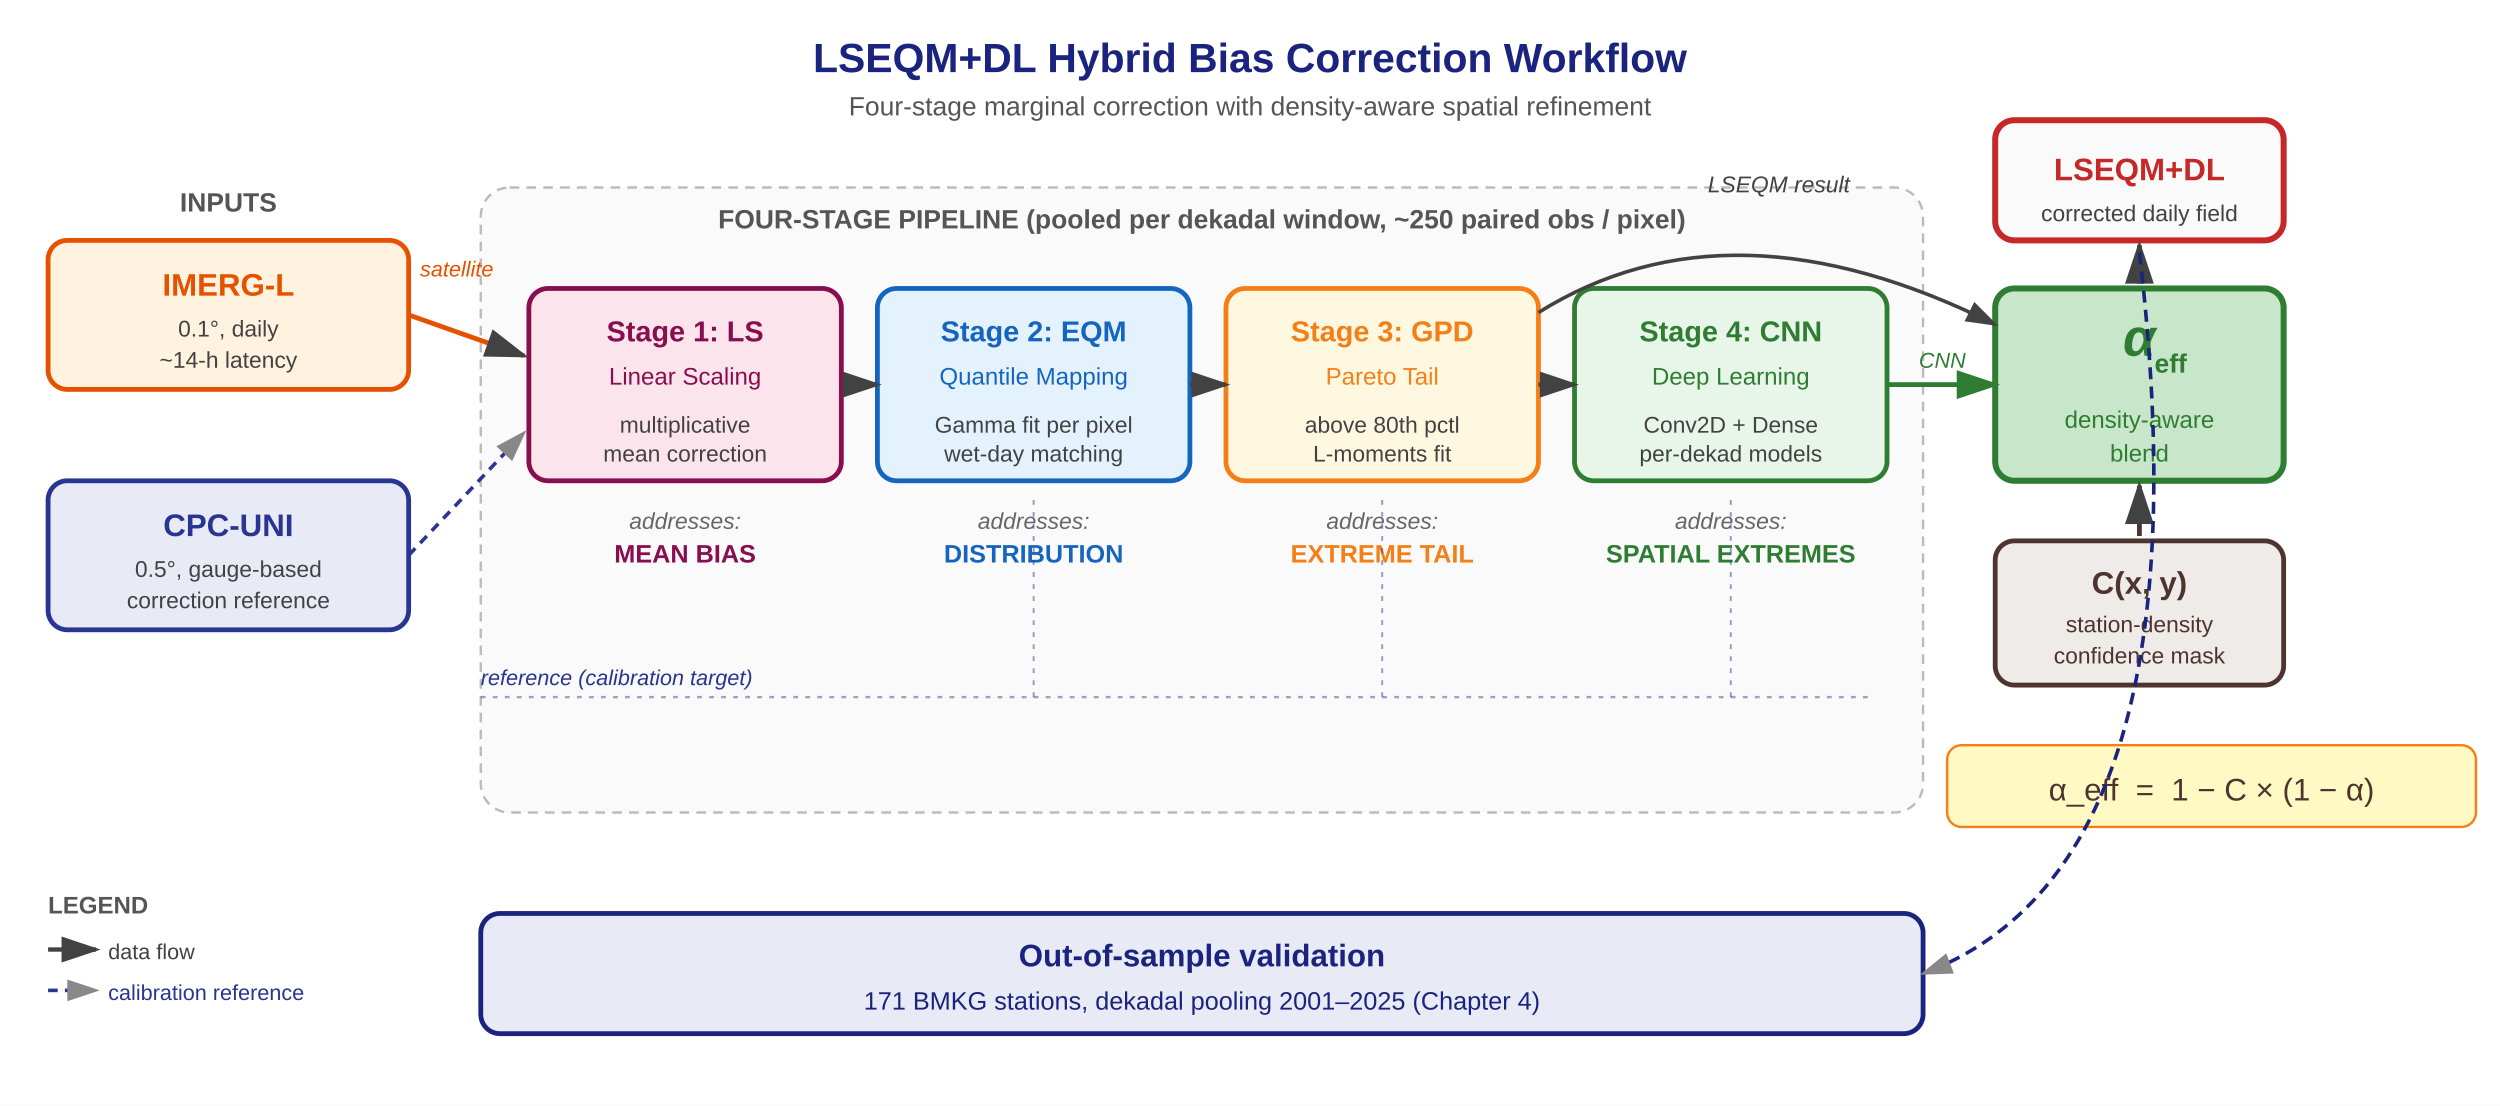
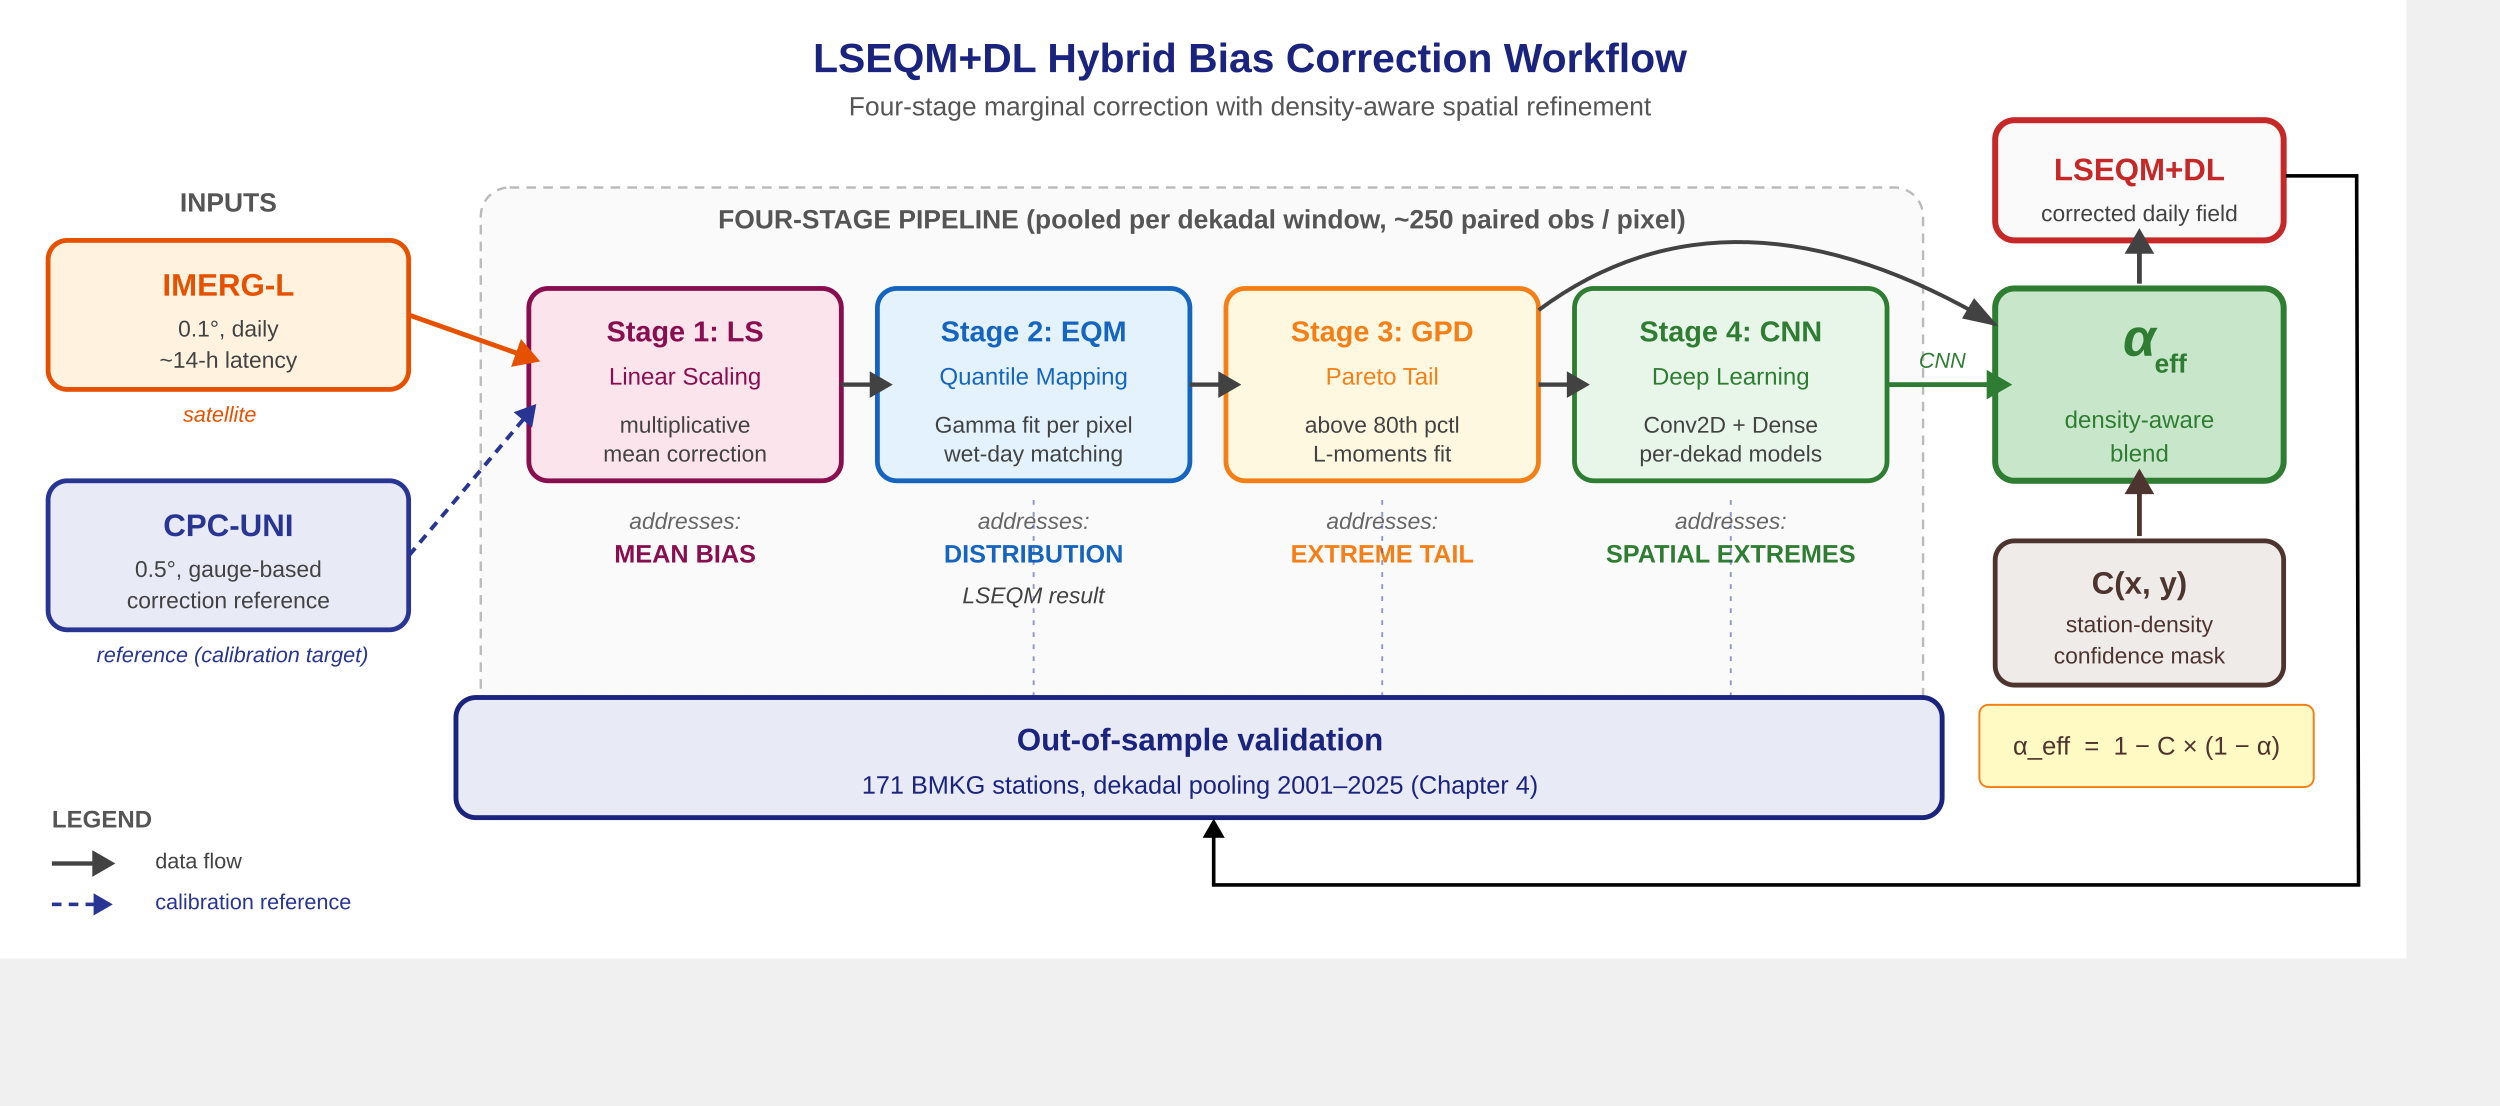
- <svg xmlns="http://www.w3.org/2000/svg" viewBox="0 0 1040 460" width="1040" height="460" font-family="Arial, Helvetica, sans-serif">
-   <rect width="1040" height="460" fill="#ffffff" />
-   <text x="520" y="30" text-anchor="middle" font-size="17" font-weight="bold" fill="#1a237e">
+ <svg xmlns="http://www.w3.org/2000/svg" viewBox="0 0 1040 460" width="1040" height="460" font-family="Arial, Helvetica, sans-serif" version="1.1" id="svg60">
+   <rect width="1001.04" height="398.777" fill="#ffffff" id="rect1" x="0" y="0" style="stroke-width:0.913" />
+   <text x="520" y="30" text-anchor="middle" font-size="17" font-weight="bold" fill="#1a237e" id="text1">
    LSEQM+DL Hybrid Bias Correction Workflow
  </text>
-   <text x="520" y="48" text-anchor="middle" font-size="11" fill="#555555">
+   <text x="520" y="48" text-anchor="middle" font-size="11" fill="#555555" id="text2">
    Four-stage marginal correction with density-aware spatial refinement
  </text>
-   <rect x="20" y="100" width="150" height="62" rx="8" fill="#fff3e0" stroke="#e65100" stroke-width="2" />
-   <text x="95" y="123" text-anchor="middle" font-size="13" font-weight="bold" fill="#e65100">IMERG-L</text>
-   <text x="95" y="140" text-anchor="middle" font-size="9.5" fill="#424242">0.1°, daily</text>
-   <text x="95" y="153" text-anchor="middle" font-size="9.5" fill="#424242">~14-h latency</text>
-   <rect x="20" y="200" width="150" height="62" rx="8" fill="#e8eaf6" stroke="#283593" stroke-width="2" />
-   <text x="95" y="223" text-anchor="middle" font-size="13" font-weight="bold" fill="#283593">CPC-UNI</text>
-   <text x="95" y="240" text-anchor="middle" font-size="9.5" fill="#424242">0.5°, gauge-based</text>
-   <text x="95" y="253" text-anchor="middle" font-size="9.5" fill="#424242">correction reference</text>
-   <text x="95" y="88" text-anchor="middle" font-size="11" font-weight="bold" fill="#555555">
+   <rect x="20" y="100" width="150" height="62" rx="8" fill="#fff3e0" stroke="#e65100" stroke-width="2" id="rect2" />
+   <text x="95" y="123" text-anchor="middle" font-size="13" font-weight="bold" fill="#e65100" id="text3">IMERG-L</text>
+   <text x="95" y="140" text-anchor="middle" font-size="9.5" fill="#424242" id="text4">0.1°, daily</text>
+   <text x="95" y="153" text-anchor="middle" font-size="9.5" fill="#424242" id="text5">~14-h latency</text>
+   <rect x="20" y="200" width="150" height="62" rx="8" fill="#e8eaf6" stroke="#283593" stroke-width="2" id="rect5" />
+   <text x="95" y="223" text-anchor="middle" font-size="13" font-weight="bold" fill="#283593" id="text6">CPC-UNI</text>
+   <text x="95" y="240" text-anchor="middle" font-size="9.5" fill="#424242" id="text7">0.5°, gauge-based</text>
+   <text x="95" y="253" text-anchor="middle" font-size="9.5" fill="#424242" id="text8">correction reference</text>
+   <text x="95" y="88" text-anchor="middle" font-size="11" font-weight="bold" fill="#555555" id="text9">
    INPUTS
  </text>
-   <rect x="200" y="78" width="600" height="260" rx="12" fill="#fafafa" stroke="#bbbbbb" stroke-width="1" stroke-dasharray="4,3" />
-   <text x="500" y="95" text-anchor="middle" font-size="11" font-weight="bold" fill="#555555">
+   <rect x="200" y="78" width="600" height="260" rx="12" fill="#fafafa" stroke="#bbbbbb" stroke-width="1" stroke-dasharray="4,3" id="rect9" />
+   <text x="500" y="95" text-anchor="middle" font-size="11" font-weight="bold" fill="#555555" id="text10">
    FOUR-STAGE PIPELINE  (pooled per dekadal window, ~250 paired obs / pixel)
  </text>
-   <rect x="220" y="120" width="130" height="80" rx="8" fill="#fce4ec" stroke="#880e4f" stroke-width="2" />
-   <text x="285" y="142" text-anchor="middle" font-size="12" font-weight="bold" fill="#880e4f">Stage 1: LS</text>
-   <text x="285" y="160" text-anchor="middle" font-size="10" fill="#880e4f">Linear Scaling</text>
-   <text x="285" y="180" text-anchor="middle" font-size="9.5" fill="#424242">multiplicative</text>
-   <text x="285" y="192" text-anchor="middle" font-size="9.5" fill="#424242">mean correction</text>
-   <text x="285" y="220" text-anchor="middle" font-size="9.5" font-style="italic" fill="#666666">addresses:</text>
-   <text x="285" y="234" text-anchor="middle" font-size="10.5" font-weight="bold" fill="#880e4f">MEAN BIAS</text>
-   <rect x="365" y="120" width="130" height="80" rx="8" fill="#e3f2fd" stroke="#1565c0" stroke-width="2" />
-   <text x="430" y="142" text-anchor="middle" font-size="12" font-weight="bold" fill="#1565c0">Stage 2: EQM</text>
-   <text x="430" y="160" text-anchor="middle" font-size="10" fill="#1565c0">Quantile Mapping</text>
-   <text x="430" y="180" text-anchor="middle" font-size="9.5" fill="#424242">Gamma fit per pixel</text>
-   <text x="430" y="192" text-anchor="middle" font-size="9.5" fill="#424242">wet-day matching</text>
-   <text x="430" y="220" text-anchor="middle" font-size="9.5" font-style="italic" fill="#666666">addresses:</text>
-   <text x="430" y="234" text-anchor="middle" font-size="10.5" font-weight="bold" fill="#1565c0">DISTRIBUTION</text>
-   <rect x="510" y="120" width="130" height="80" rx="8" fill="#fff8e1" stroke="#f57f17" stroke-width="2" />
-   <text x="575" y="142" text-anchor="middle" font-size="12" font-weight="bold" fill="#f57f17">Stage 3: GPD</text>
-   <text x="575" y="160" text-anchor="middle" font-size="10" fill="#f57f17">Pareto Tail</text>
-   <text x="575" y="180" text-anchor="middle" font-size="9.5" fill="#424242">above 80th pctl</text>
-   <text x="575" y="192" text-anchor="middle" font-size="9.5" fill="#424242">L-moments fit</text>
-   <text x="575" y="220" text-anchor="middle" font-size="9.5" font-style="italic" fill="#666666">addresses:</text>
-   <text x="575" y="234" text-anchor="middle" font-size="10.5" font-weight="bold" fill="#f57f17">EXTREME TAIL</text>
-   <rect x="655" y="120" width="130" height="80" rx="8" fill="#e8f5e9" stroke="#2e7d32" stroke-width="2" />
-   <text x="720" y="142" text-anchor="middle" font-size="12" font-weight="bold" fill="#2e7d32">Stage 4: CNN</text>
-   <text x="720" y="160" text-anchor="middle" font-size="10" fill="#2e7d32">Deep Learning</text>
-   <text x="720" y="180" text-anchor="middle" font-size="9.5" fill="#424242">Conv2D + Dense</text>
-   <text x="720" y="192" text-anchor="middle" font-size="9.5" fill="#424242">per-dekad models</text>
-   <text x="720" y="220" text-anchor="middle" font-size="9.5" font-style="italic" fill="#666666">addresses:</text>
-   <text x="720" y="234" text-anchor="middle" font-size="10.5" font-weight="bold" fill="#2e7d32">SPATIAL EXTREMES</text>
-   <defs>
+   <rect x="220" y="120" width="130" height="80" rx="8" fill="#fce4ec" stroke="#880e4f" stroke-width="2" id="rect10" />
+   <text x="285" y="142" text-anchor="middle" font-size="12" font-weight="bold" fill="#880e4f" id="text11">Stage 1: LS</text>
+   <text x="285" y="160" text-anchor="middle" font-size="10" fill="#880e4f" id="text12">Linear Scaling</text>
+   <text x="285" y="180" text-anchor="middle" font-size="9.5" fill="#424242" id="text13">multiplicative</text>
+   <text x="285" y="192" text-anchor="middle" font-size="9.5" fill="#424242" id="text14">mean correction</text>
+   <text x="285" y="220" text-anchor="middle" font-size="9.5" font-style="italic" fill="#666666" id="text15">addresses:</text>
+   <text x="285" y="234" text-anchor="middle" font-size="10.5" font-weight="bold" fill="#880e4f" id="text16">MEAN BIAS</text>
+   <rect x="365" y="120" width="130" height="80" rx="8" fill="#e3f2fd" stroke="#1565c0" stroke-width="2" id="rect16" />
+   <text x="430" y="142" text-anchor="middle" font-size="12" font-weight="bold" fill="#1565c0" id="text17">Stage 2: EQM</text>
+   <text x="430" y="160" text-anchor="middle" font-size="10" fill="#1565c0" id="text18">Quantile Mapping</text>
+   <text x="430" y="180" text-anchor="middle" font-size="9.5" fill="#424242" id="text19">Gamma fit per pixel</text>
+   <text x="430" y="192" text-anchor="middle" font-size="9.5" fill="#424242" id="text20">wet-day matching</text>
+   <text x="430" y="220" text-anchor="middle" font-size="9.5" font-style="italic" fill="#666666" id="text21">addresses:</text>
+   <text x="430" y="234" text-anchor="middle" font-size="10.5" font-weight="bold" fill="#1565c0" id="text22">DISTRIBUTION</text>
+   <rect x="510" y="120" width="130" height="80" rx="8" fill="#fff8e1" stroke="#f57f17" stroke-width="2" id="rect22" />
+   <text x="575" y="142" text-anchor="middle" font-size="12" font-weight="bold" fill="#f57f17" id="text23">Stage 3: GPD</text>
+   <text x="575" y="160" text-anchor="middle" font-size="10" fill="#f57f17" id="text24">Pareto Tail</text>
+   <text x="575" y="180" text-anchor="middle" font-size="9.5" fill="#424242" id="text25">above 80th pctl</text>
+   <text x="575" y="192" text-anchor="middle" font-size="9.5" fill="#424242" id="text26">L-moments fit</text>
+   <text x="575" y="220" text-anchor="middle" font-size="9.5" font-style="italic" fill="#666666" id="text27">addresses:</text>
+   <text x="575" y="234" text-anchor="middle" font-size="10.5" font-weight="bold" fill="#f57f17" id="text28">EXTREME TAIL</text>
+   <rect x="655" y="120" width="130" height="80" rx="8" fill="#e8f5e9" stroke="#2e7d32" stroke-width="2" id="rect28" />
+   <text x="720" y="142" text-anchor="middle" font-size="12" font-weight="bold" fill="#2e7d32" id="text29">Stage 4: CNN</text>
+   <text x="720" y="160" text-anchor="middle" font-size="10" fill="#2e7d32" id="text30">Deep Learning</text>
+   <text x="720" y="180" text-anchor="middle" font-size="9.5" fill="#424242" id="text31">Conv2D + Dense</text>
+   <text x="720" y="192" text-anchor="middle" font-size="9.5" fill="#424242" id="text32">per-dekad models</text>
+   <text x="720" y="220" text-anchor="middle" font-size="9.5" font-style="italic" fill="#666666" id="text33">addresses:</text>
+   <text x="720" y="234" text-anchor="middle" font-size="10.5" font-weight="bold" fill="#2e7d32" id="text34">SPATIAL EXTREMES</text>
+   <defs id="defs36">
+     <marker style="overflow:visible" id="marker69" refX="0" refY="0" orient="auto-start-reverse" markerWidth="1" markerHeight="1" viewBox="0 0 1 1" preserveAspectRatio="xMidYMid">
+       <path transform="scale(0.5)" style="fill:context-stroke;fill-rule:evenodd;stroke:context-stroke;stroke-width:1pt" d="M 5.77,0 -2.88,5 V -5 Z" id="path69" />
+     </marker>
+     <marker style="overflow:visible" id="marker68" refX="0" refY="0" orient="auto-start-reverse" markerWidth="1" markerHeight="1" viewBox="0 0 1 1" preserveAspectRatio="xMidYMid">
+       <path transform="scale(0.5)" style="fill:context-stroke;fill-rule:evenodd;stroke:context-stroke;stroke-width:1pt" d="M 5.77,0 -2.88,5 V -5 Z" id="path68" />
+     </marker>
+     <marker style="overflow:visible" id="marker66" refX="0" refY="0" orient="auto-start-reverse" markerWidth="1" markerHeight="1" viewBox="0 0 1 1" preserveAspectRatio="xMidYMid">
+       <path transform="scale(0.5)" style="fill:context-stroke;fill-rule:evenodd;stroke:context-stroke;stroke-width:1pt" d="M 5.77,0 -2.88,5 V -5 Z" id="path66" />
+     </marker>
+     <marker style="overflow:visible" id="marker65" refX="0" refY="0" orient="auto-start-reverse" markerWidth="1" markerHeight="1" viewBox="0 0 1 1" preserveAspectRatio="xMidYMid">
+       <path transform="scale(0.5)" style="fill:context-stroke;fill-rule:evenodd;stroke:context-stroke;stroke-width:1pt" d="M 5.77,0 -2.88,5 V -5 Z" id="path65" />
+     </marker>
+     <marker style="overflow:visible" id="marker64" refX="0" refY="0" orient="auto-start-reverse" markerWidth="1" markerHeight="1" viewBox="0 0 1 1" preserveAspectRatio="xMidYMid">
+       <path transform="scale(0.5)" style="fill:context-stroke;fill-rule:evenodd;stroke:context-stroke;stroke-width:1pt" d="M 5.77,0 -2.88,5 V -5 Z" id="path64" />
+     </marker>
+     <marker style="overflow:visible" id="marker63" refX="0" refY="0" orient="auto-start-reverse" markerWidth="1" markerHeight="1" viewBox="0 0 1 1" preserveAspectRatio="xMidYMid">
+       <path transform="scale(0.5)" style="fill:context-stroke;fill-rule:evenodd;stroke:context-stroke;stroke-width:1pt" d="M 5.77,0 -2.88,5 V -5 Z" id="path63" />
+     </marker>
+     <marker style="overflow:visible" id="marker62" refX="0" refY="0" orient="auto-start-reverse" markerWidth="1" markerHeight="1" viewBox="0 0 1 1" preserveAspectRatio="xMidYMid">
+       <path transform="scale(0.5)" style="fill:context-stroke;fill-rule:evenodd;stroke:context-stroke;stroke-width:1pt" d="M 5.77,0 -2.88,5 V -5 Z" id="path62" />
+     </marker>
+     <marker style="overflow:visible" id="marker61" refX="0" refY="0" orient="auto-start-reverse" markerWidth="1" markerHeight="1" viewBox="0 0 1 1" preserveAspectRatio="xMidYMid">
+       <path transform="scale(0.5)" style="fill:context-stroke;fill-rule:evenodd;stroke:context-stroke;stroke-width:1pt" d="M 5.77,0 -2.88,5 V -5 Z" id="path61" />
+     </marker>
+     <marker style="overflow:visible" id="marker60" refX="0" refY="0" orient="auto-start-reverse" markerWidth="1" markerHeight="1" viewBox="0 0 1 1" preserveAspectRatio="xMidYMid">
+       <path transform="scale(0.5)" style="fill:context-stroke;fill-rule:evenodd;stroke:context-stroke;stroke-width:1pt" d="M 5.77,0 -2.88,5 V -5 Z" id="path60" />
+     </marker>
+     <marker style="overflow:visible" id="Triangle" refX="0" refY="0" orient="auto-start-reverse" markerWidth="1" markerHeight="1" viewBox="0 0 1 1" preserveAspectRatio="xMidYMid">
+       <path transform="scale(0.5)" style="fill:context-stroke;fill-rule:evenodd;stroke:context-stroke;stroke-width:1pt" d="M 5.77,0 -2.88,5 V -5 Z" id="path135" />
+     </marker>
    <marker id="arrow" markerWidth="10" markerHeight="10" refX="8" refY="3" orient="auto">
-       <polygon points="0 0, 9 3, 0 6" fill="#424242" />
+       <polygon points="0 0, 9 3, 0 6" fill="#424242" id="polygon34" />
    </marker>
    <marker id="arrow-ref" markerWidth="10" markerHeight="10" refX="8" refY="3" orient="auto">
-       <polygon points="0 0, 9 3, 0 6" fill="#888888" />
+       <polygon points="0 0, 9 3, 0 6" fill="#888888" id="polygon35" />
    </marker>
    <marker id="arrow-blend" markerWidth="10" markerHeight="10" refX="8" refY="3" orient="auto">
-       <polygon points="0 0, 9 3, 0 6" fill="#2e7d32" />
+       <polygon points="0 0, 9 3, 0 6" fill="#2e7d32" id="polygon36" />
+     </marker>
+     <marker id="arrow-6" markerWidth="10" markerHeight="10" refX="8" refY="3" orient="auto">
+       <polygon points="9,3 0,6 0,0 " fill="#424242" id="polygon34-6" />
    </marker>
  </defs>
-   <line x1="350" y1="160" x2="365" y2="160" stroke="#424242" stroke-width="1.8" marker-end="url(#arrow)" />
-   <line x1="495" y1="160" x2="510" y2="160" stroke="#424242" stroke-width="1.8" marker-end="url(#arrow)" />
-   <line x1="640" y1="160" x2="655" y2="160" stroke="#424242" stroke-width="1.8" marker-end="url(#arrow)" />
-   <line x1="170" y1="131" x2="218" y2="148" stroke="#e65100" stroke-width="2" marker-end="url(#arrow)" />
-   <text x="190" y="115" text-anchor="middle" font-size="9" fill="#e65100" font-style="italic">satellite</text>
-   <line x1="170" y1="231" x2="218" y2="180" stroke="#283593" stroke-width="1.5" stroke-dasharray="4,3" marker-end="url(#arrow-ref)" />
-   <text x="200" y="285" text-anchor="start" font-size="9" fill="#283593" font-style="italic">reference (calibration target)</text>
-   <line x1="200" y1="290" x2="780" y2="290" stroke="#283593" stroke-width="1" stroke-dasharray="2,3" opacity="0.45" />
-   <line x1="430" y1="290" x2="430" y2="205" stroke="#283593" stroke-width="0.8" stroke-dasharray="2,3" opacity="0.5" />
-   <line x1="575" y1="290" x2="575" y2="205" stroke="#283593" stroke-width="0.8" stroke-dasharray="2,3" opacity="0.5" />
-   <line x1="720" y1="290" x2="720" y2="205" stroke="#283593" stroke-width="0.8" stroke-dasharray="2,3" opacity="0.5" />
-   <rect x="830" y="120" width="120" height="80" rx="8" fill="#c8e6c9" stroke="#2e7d32" stroke-width="2.5" />
-   <text x="890" y="148" text-anchor="middle" font-size="22" font-weight="bold" fill="#2e7d32" font-style="italic">α</text>
-   <text x="903" y="155" text-anchor="middle" font-size="11" font-weight="bold" fill="#2e7d32">eff</text>
-   <text x="890" y="178" text-anchor="middle" font-size="10" fill="#2e7d32">density-aware</text>
-   <text x="890" y="192" text-anchor="middle" font-size="10" fill="#2e7d32">blend</text>
-   <path d="M 640 130 Q 720 80, 830 135" fill="none" stroke="#424242" stroke-width="1.5" marker-end="url(#arrow)" />
-   <text x="740" y="80" text-anchor="middle" font-size="9.5" fill="#424242" font-style="italic">LSEQM result</text>
-   <line x1="785" y1="160" x2="830" y2="160" stroke="#2e7d32" stroke-width="2" marker-end="url(#arrow-blend)" />
-   <text x="808" y="153" text-anchor="middle" font-size="9" fill="#2e7d32" font-style="italic">CNN</text>
-   <rect x="830" y="50" width="120" height="50" rx="8" fill="#fafafa" stroke="#c62828" stroke-width="2.5" />
-   <text x="890" y="75" text-anchor="middle" font-size="13" font-weight="bold" fill="#c62828">LSEQM+DL</text>
-   <text x="890" y="92" text-anchor="middle" font-size="9.5" fill="#424242">corrected daily field</text>
-   <line x1="890" y1="118" x2="890" y2="102" stroke="#424242" stroke-width="2" marker-end="url(#arrow)" />
-   <rect x="830" y="225" width="120" height="60" rx="8" fill="#efebe9" stroke="#4e342e" stroke-width="2" />
-   <text x="890" y="247" text-anchor="middle" font-size="13" font-weight="bold" fill="#4e342e">C(x, y)</text>
-   <text x="890" y="263" text-anchor="middle" font-size="9.5" fill="#4e342e">station-density</text>
-   <text x="890" y="276" text-anchor="middle" font-size="9.5" fill="#4e342e">confidence mask</text>
-   <line x1="890" y1="223" x2="890" y2="202" stroke="#4e342e" stroke-width="2" marker-end="url(#arrow)" />
-   <rect x="810" y="310" width="220" height="34" rx="6" fill="#fff9c4" stroke="#f57f17" stroke-width="1" />
-   <text x="920" y="333" text-anchor="middle" font-size="13" fill="#4e342e">
-     α_eff  =  1 − C × (1 − α)
-   </text>
-   <rect x="200" y="380" width="600" height="50" rx="8" fill="#e8eaf6" stroke="#1a237e" stroke-width="2" />
-   <text x="500" y="402" text-anchor="middle" font-size="13" font-weight="bold" fill="#1a237e">
-     Out-of-sample validation
-   </text>
-   <text x="500" y="420" text-anchor="middle" font-size="10.5" fill="#1a237e">
-     171 BMKG stations, dekadal pooling 2001–2025  (Chapter 4)
-   </text>
-   <path d="M 890 105 Q 920 360, 800 405" fill="none" stroke="#1a237e" stroke-width="1.5" stroke-dasharray="5,3" marker-end="url(#arrow-ref)" />
-   <text x="20" y="380" text-anchor="start" font-size="10" font-weight="bold" fill="#555555">LEGEND</text>
-   <line x1="20" y1="395" x2="40" y2="395" stroke="#424242" stroke-width="1.8" marker-end="url(#arrow)" />
-   <text x="45" y="399" text-anchor="start" font-size="9" fill="#424242">data flow</text>
-   <line x1="20" y1="412" x2="40" y2="412" stroke="#283593" stroke-width="1.5" stroke-dasharray="4,3" marker-end="url(#arrow-ref)" />
-   <text x="45" y="416" text-anchor="start" font-size="9" fill="#283593">calibration reference</text>
+   <line x1="350" y1="160" x2="365" y2="160" stroke="#424242" stroke-width="1.8" marker-end="url(#arrow)" id="line36" style="marker-end:url(#marker61)" />
+   <line x1="495" y1="160" x2="510" y2="160" stroke="#424242" stroke-width="1.8" marker-end="url(#arrow)" id="line37" style="marker-end:url(#marker60)" />
+   <line x1="640" y1="160" x2="655" y2="160" stroke="#424242" stroke-width="1.8" marker-end="url(#arrow)" id="line38" style="marker-end:url(#Triangle)" />
+   <line x1="170" y1="131" x2="218" y2="148" stroke="#e65100" stroke-width="2" marker-end="url(#arrow)" id="line39" style="marker-end:url(#marker68)" />
+   <text x="91.407" y="175.428" text-anchor="middle" font-size="9px" fill="#e65100" font-style="italic" id="text39">satellite</text>
+   <line x1="170.142" y1="231.059" x2="219.369" y2="172.489" stroke="#283593" stroke-width="1.628" stroke-dasharray="4, 3" marker-end="url(#arrow-ref)" id="line40" style="marker-end:url(#marker69)" />
+   <text x="40.183" y="275.459" text-anchor="start" font-size="9px" fill="#283593" font-style="italic" id="text40">reference (calibration target)</text>
+   <line x1="200" y1="290" x2="799.878" y2="290" stroke="#283593" stroke-width="1.017" stroke-dasharray="2, 3" opacity="0.45" id="line41" />
+   <line x1="430" y1="290" x2="430" y2="205" stroke="#283593" stroke-width="0.8" stroke-dasharray="2,3" opacity="0.5" id="line42" />
+   <line x1="575" y1="290" x2="575" y2="205" stroke="#283593" stroke-width="0.8" stroke-dasharray="2,3" opacity="0.5" id="line43" />
+   <line x1="720" y1="290" x2="720" y2="205" stroke="#283593" stroke-width="0.8" stroke-dasharray="2,3" opacity="0.5" id="line44" />
+   <rect x="830" y="120" width="120" height="80" rx="8" fill="#c8e6c9" stroke="#2e7d32" stroke-width="2.5" id="rect44" />
+   <text x="890" y="148" text-anchor="middle" font-size="22" font-weight="bold" fill="#2e7d32" font-style="italic" id="text44">α</text>
+   <text x="903" y="155" text-anchor="middle" font-size="11" font-weight="bold" fill="#2e7d32" id="text45">eff</text>
+   <text x="890" y="178" text-anchor="middle" font-size="10" fill="#2e7d32" id="text46">density-aware</text>
+   <text x="890" y="192" text-anchor="middle" font-size="10" fill="#2e7d32" id="text47">blend</text>
+   <path d="m 640.071,129.004 q 79.941,-59.467 189.859,5.947" fill="none" stroke="#424242" stroke-width="1.635" marker-end="url(#arrow)" id="path47" />
+   <text x="429.908" y="250.948" text-anchor="middle" font-size="9.5px" fill="#424242" font-style="italic" id="text48">LSEQM result</text>
+   <line x1="785" y1="160" x2="830" y2="160" stroke="#2e7d32" stroke-width="2" marker-end="url(#arrow-blend)" id="line48" style="marker-end:url(#marker62)" />
+   <text x="808" y="153" text-anchor="middle" font-size="9" fill="#2e7d32" font-style="italic" id="text49">CNN</text>
+   <rect x="830" y="50" width="120" height="50" rx="8" fill="#fafafa" stroke="#c62828" stroke-width="2.5" id="rect49" />
+   <text x="890" y="75" text-anchor="middle" font-size="13" font-weight="bold" fill="#c62828" id="text50">LSEQM+DL</text>
+   <text x="890" y="92" text-anchor="middle" font-size="9.5" fill="#424242" id="text51">corrected daily field</text>
+   <line x1="890" y1="118" x2="890" y2="102" stroke="#424242" stroke-width="2" marker-end="url(#arrow)" id="line51" style="marker-end:url(#marker65)" />
+   <rect x="830" y="225" width="120" height="60" rx="8" fill="#efebe9" stroke="#4e342e" stroke-width="2" id="rect51" />
+   <text x="890" y="247" text-anchor="middle" font-size="13" font-weight="bold" fill="#4e342e" id="text52">C(x, y)</text>
+   <text x="890" y="263" text-anchor="middle" font-size="9.5" fill="#4e342e" id="text53">station-density</text>
+   <text x="890" y="276" text-anchor="middle" font-size="9.5" fill="#4e342e" id="text54">confidence mask</text>
+   <line x1="890" y1="223" x2="890" y2="202" stroke="#4e342e" stroke-width="2" marker-end="url(#arrow)" id="line54" style="marker-end:url(#marker66)" />
+   <rect x="823.416" y="293.202" width="139.102" height="34.202" rx="3.794" fill="#fff9c4" stroke="#f57f17" stroke-width="0.798" id="rect54" />
+   <text x="892.966" y="313.917" text-anchor="middle" font-size="13" fill="#4e342e" id="text55" style="font-style:normal;font-variant:normal;font-weight:normal;font-stretch:normal;font-size:10.667px;font-family:Arial, Helvetica, sans-serif;-inkscape-font-specification:'Arial, Helvetica, sans-serif, Normal';font-variant-ligatures:normal;font-variant-caps:normal;font-variant-numeric:normal;font-variant-east-asian:normal;text-anchor:middle;fill:#4e342e">α_eff  =  1 − C × (1 − α)</text>
+   <rect x="189.678" y="290.168" width="618.258" height="49.97" rx="8.243" fill="#e8eaf6" stroke="#1a237e" stroke-width="2.03" id="rect55" />
+   <text x="499.205" y="312.153" text-anchor="middle" font-size="13px" font-weight="bold" fill="#1a237e" id="text56">Out-of-sample validation</text>
+   <text x="499.205" y="330.153" text-anchor="middle" font-size="10.5px" fill="#1a237e" id="text57">171 BMKG stations, dekadal pooling 2001–2025 (Chapter 4)</text>
+   <text x="21.59" y="344.22" text-anchor="start" font-size="10px" font-weight="bold" fill="#555555" id="text58">LEGEND</text>
+   <line x1="21.59" y1="359.22" x2="41.59" y2="359.22" stroke="#424242" stroke-width="1.8" marker-end="url(#arrow)" id="line58" style="marker-end:url(#marker63)" />
+   <text x="64.59" y="361.22" text-anchor="start" font-size="9px" fill="#424242" id="text59">data flow</text>
+   <line x1="21.59" y1="376.22" x2="41.59" y2="376.22" stroke="#283593" stroke-width="1.5" stroke-dasharray="4, 3" marker-end="url(#arrow-ref)" id="line59" style="marker-end:url(#marker64)" />
+   <text x="64.59" y="378.22" text-anchor="start" font-size="9px" fill="#283593" id="text60">calibration reference</text>
+   <path style="fill:none;stroke:#000000;stroke-width:1.5;stroke-miterlimit:3.2;marker-end:url(#marker64)" d="m 950.948,73.15 h 29.419 l 0.795,294.985 H 504.893 v -22.263" id="path67" />
</svg>
